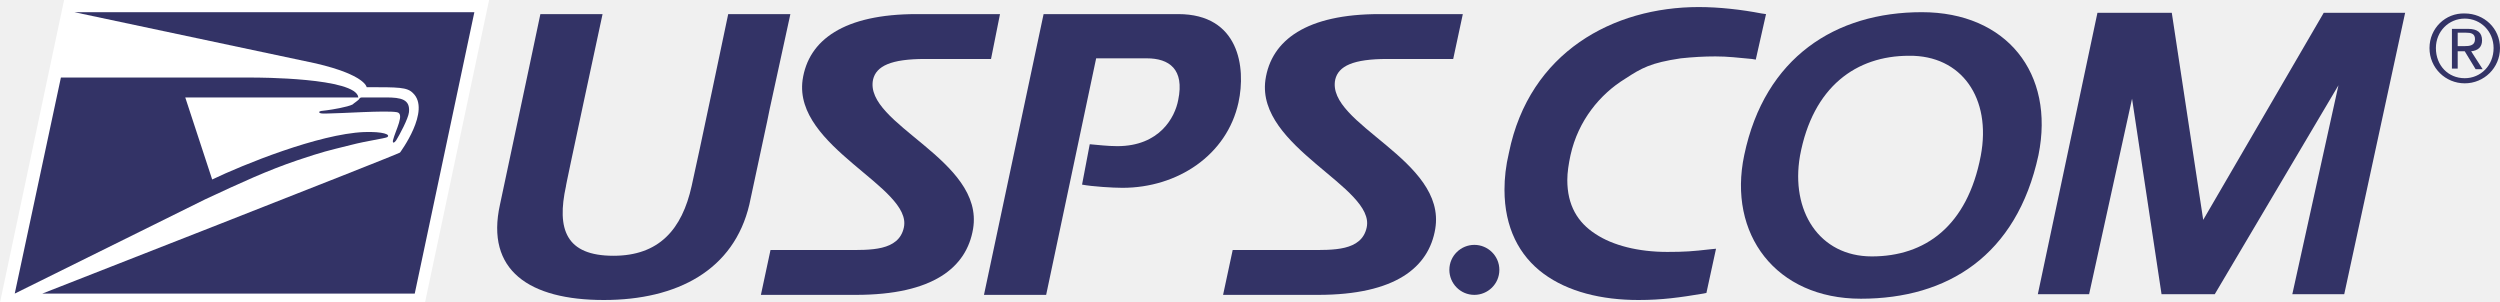
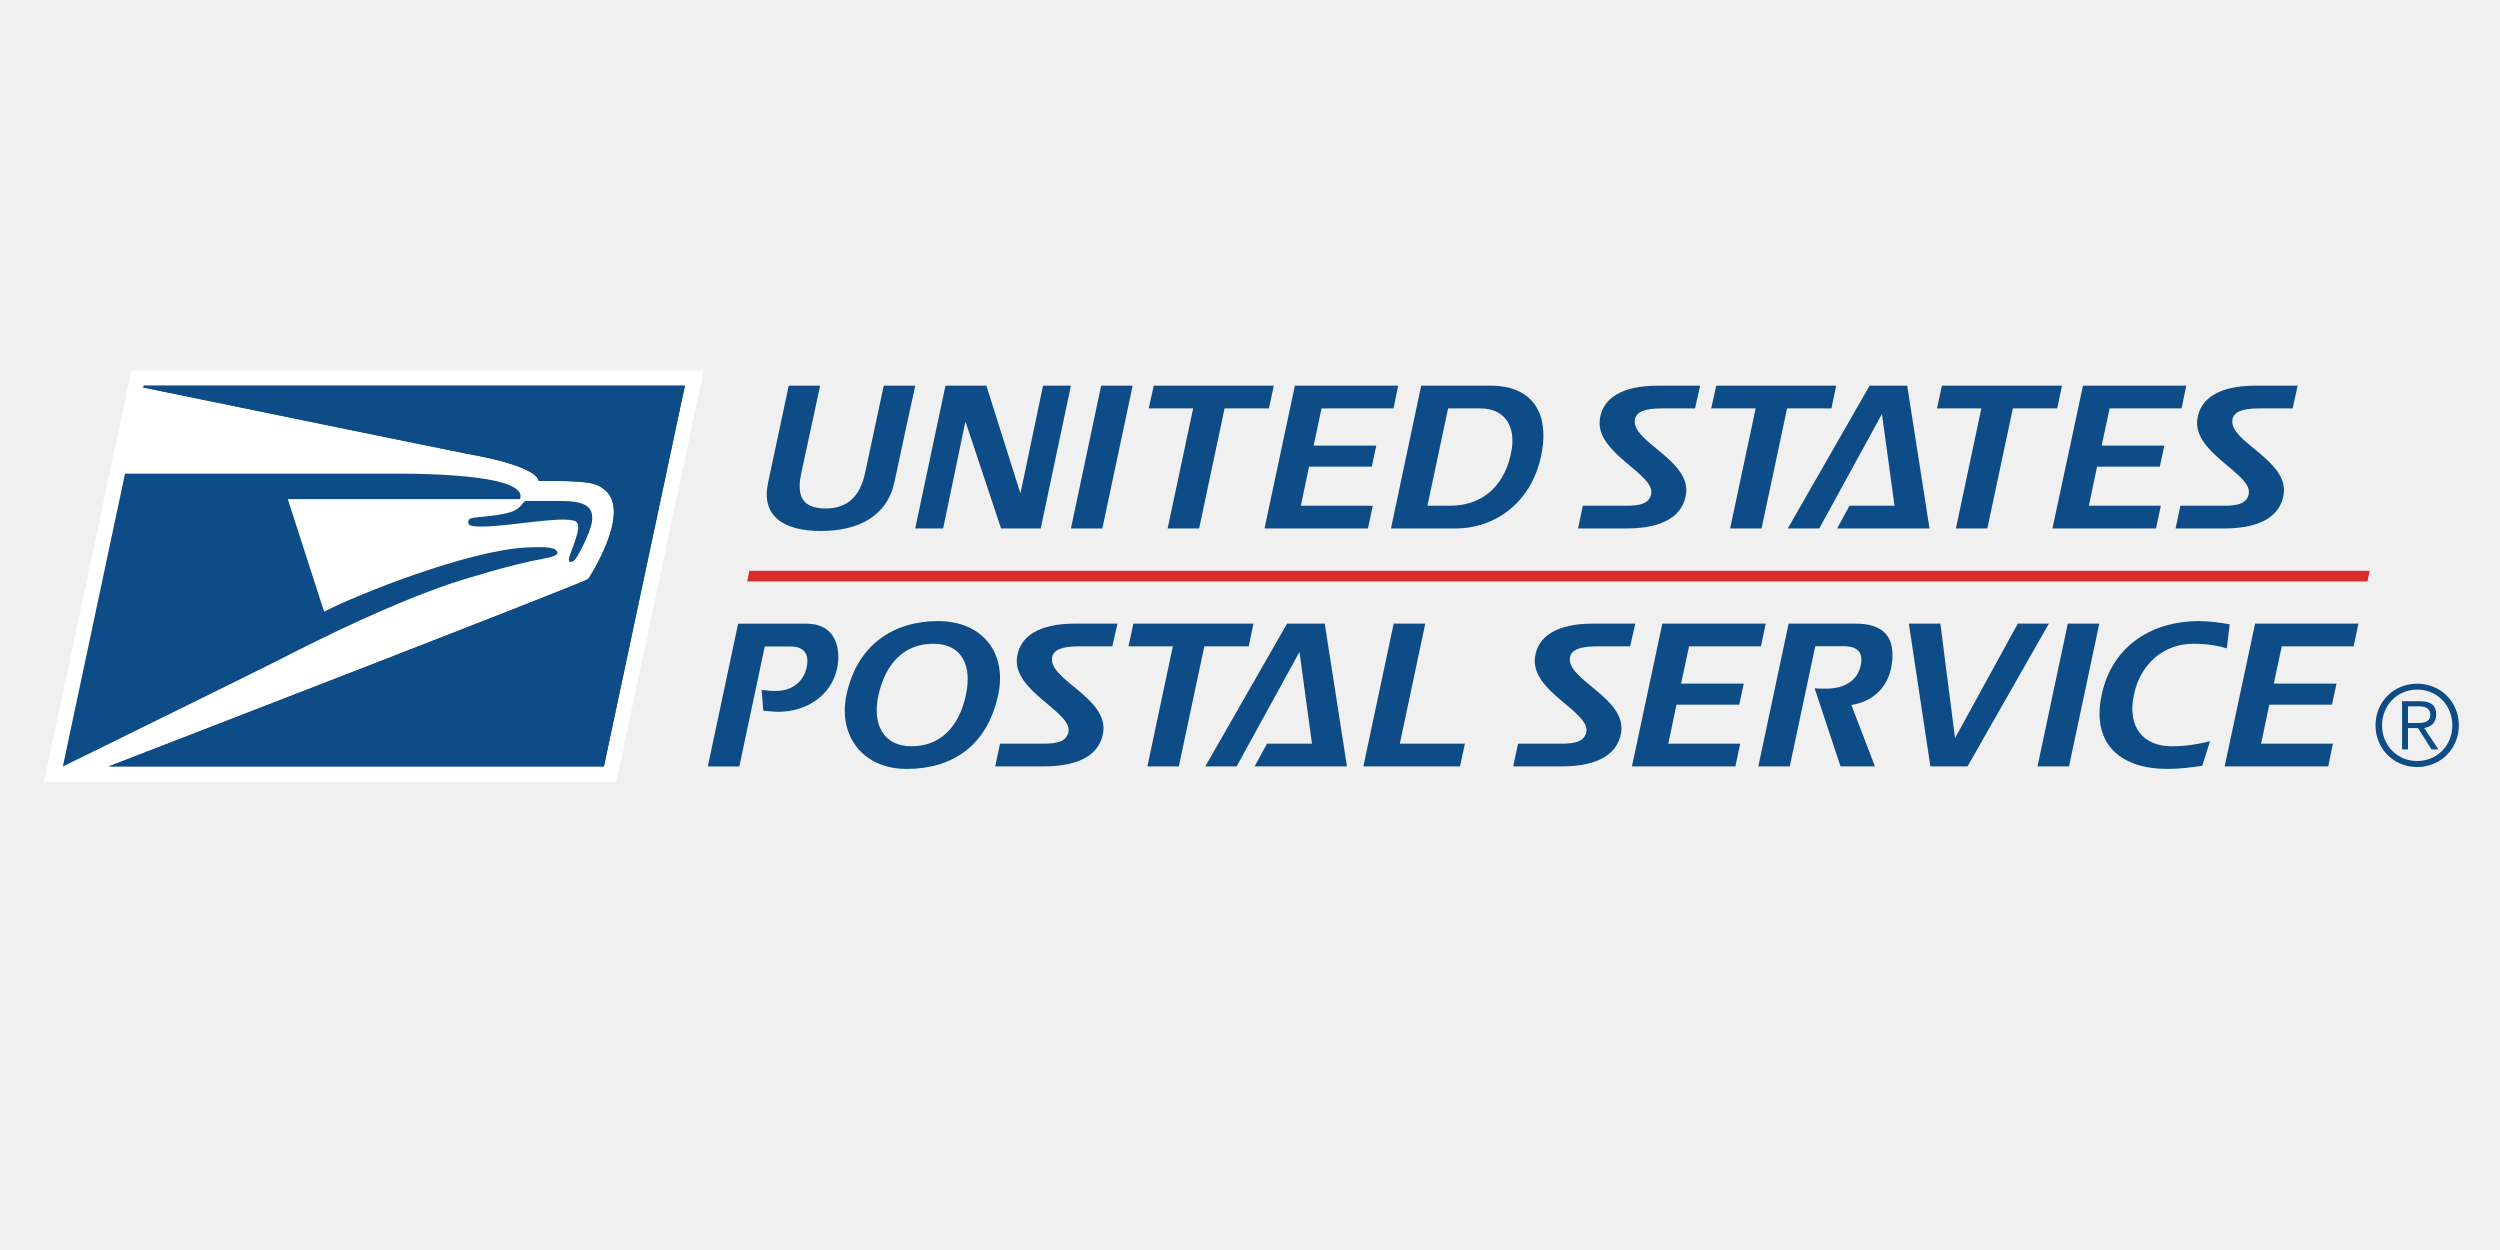
- <svg xmlns="http://www.w3.org/2000/svg" version="1.1" id="Layer_1" x="0px" y="0px" viewBox="0 0 390 47" style="enable-background:new 0 0 390 47;" xml:space="preserve">
+ <svg xmlns="http://www.w3.org/2000/svg" version="1.1" id="Layer_1" x="0px" y="0px" viewBox="0 0 288 144" style="enable-background:new 0 0 288 144;" xml:space="preserve">
  <style type="text/css">
	.st0{fill:#FFFFFF;}
- 	.st1{fill:#333366;}
- 	.st2{fill-rule:evenodd;clip-rule:evenodd;fill:#333366;}
+ 	.st1{fill:#0E4C87;}
+ 	.st2{fill:#D92E27;}
</style>
-   <polygon class="st0" points="66.3,47.2 76.3,0 10,0 0,47.2 " />
-   <path class="st1" d="M49.3,9.9c7.7,1.8,7.9,3.7,7.9,3.7c5,0,6.3,0,7.2,0.9c2.9,2.7-2,9.3-2,9.3C61.8,24.2,6.6,45.8,6.6,45.8h58.1  L74,1.9H11.6C11.6,1.9,48.4,9.7,49.3,9.9" />
-   <path class="st1" d="M55,16.3c-0.8,0.4-3.2,0.8-4,0.9c-0.8,0.1-1.2,0.1-1.2,0.3c0,0.3,1.1,0.2,1.5,0.2c1.8,0,8.9-0.5,10.6-0.2  c1.3,0.2-0.2,2.8-0.6,4.4c-0.1,0.6,0.3,0.3,0.5,0c0.5-0.8,1.9-3.4,2-4.4c0.2-2-1.2-2.3-3.6-2.3h-3.7c-0.3,0-0.4,0.1-0.5,0.3  C55.7,15.8,55.2,16.1,55,16.3" />
-   <path class="st1" d="M32,31.1L2.3,45.8l7.2-33.7h0h30c0.5,0,16.1,0,16.4,3.1h-27l4.2,12.8c4.8-2.3,16.6-7.1,23.7-7.4  c3-0.1,4.2,0.4,3.6,0.8c-0.4,0.2-3.3,0.6-5.6,1.2c-4,1-4.2,1-8.4,2.4C41.7,26.6,37.8,28.4,32,31.1" />
-   <path class="st1" d="M94.2,46.8c-11.6,0-18.5-4.6-16.2-14.9c3.8-17.8,6.3-29.7,6.3-29.7h9.7c0,0-5.9,27.4-5.7,26.8  c-1.5,6.8,0,10.9,7.4,10.9c7.1,0,10.7-4.1,12.2-10.9c0.9-3.9,5.7-26.8,5.7-26.8h9.7c-6.5,29.7,0,0-6.4,29.7  C114.5,42.1,105.7,46.8,94.2,46.8" />
-   <path class="st1" d="M175.1,29.3c-1.5,0-4.7-0.2-6.3-0.5l1.2-6.3c1.2,0.1,2.8,0.3,4.3,0.3c6.6,0,9-4.5,9.5-7.2  c1-4.8-1.4-6.5-4.9-6.5H171L163.2,46h-9.7l9.3-43.8h21c9.5,0,10.6,8.3,9.4,13.8C191.4,24.2,183.7,29.3,175.1,29.3" />
-   <path class="st1" d="M154.6,9.2h-10.3c-5.3,0-7.6,1.1-8.1,3.2c-1.5,7,17.4,12.5,15.6,23.3c-1,6-6.2,10.3-18.3,10.3h-14.8l1.5-7H132  c3.7,0,8.2,0.2,9-3.5c1.4-6.3-17.2-12.5-15.8-23c0.9-6.3,6.5-10.3,17.8-10.3h13L154.6,9.2z" />
-   <path class="st1" d="M226.7,9.2h-10.3c-5.3,0-7.6,1.1-8.1,3.2c-1.5,7,17.4,12.5,15.6,23.3c-1,6-6.2,10.3-18.3,10.3h-14.8l1.5-7h11.9  c3.7,0,8.2,0.2,9-3.5c1.4-6.3-17.2-12.5-15.8-23c0.9-6.3,6.5-10.3,17.8-10.3h13L226.7,9.2z" />
-   <path class="st1" d="M230,38.2c-2.1,0-3.9,1.7-3.9,3.9c0,2.1,1.7,3.9,3.9,3.9c2.1,0,3.9-1.7,3.9-3.9C233.9,39.9,232.1,38.2,230,38.2  " />
-   <polygon class="st2" points="375.2,2 365.7,45.9 357.6,45.9 364.8,13.3 345.5,45.9 337.2,45.9 332.6,15.4 325.9,45.9 317.9,45.9   327.2,2 338.8,2 343.7,34.3 362.5,2 " />
-   <path class="st1" d="M255.6,46.8c-5.8,0-11-1.3-14.8-4.1c-3.8-2.8-6.1-7.2-6.1-13.1c0-1.8,0.2-3.7,0.7-5.8  C238.6,8.1,251.7,1.1,265,1.1c3.2,0,6.7,0.4,9.8,1l0.7,0.1l-1.6,7.1l-0.6-0.1c-2.2-0.2-3.7-0.4-5.7-0.4c-1.8,0-3.5,0.1-5.4,0.3  c-4.7,0.7-6.1,1.5-8.7,3.2c-3.9,2.4-7.3,6.5-8.5,11.9c-0.3,1.4-0.5,2.7-0.5,3.9c0,3.9,1.6,6.6,4.4,8.4c2.7,1.8,6.7,2.8,11.2,2.8  c2.7,0,4-0.1,6.6-0.4l1-0.1l-1.5,6.9l-0.5,0.1C262.1,46.4,259.3,46.8,255.6,46.8L255.6,46.8z" />
-   <path class="st1" d="M299.8,1.9c-13.4,0-24.5,7-27.7,22.3c-2.6,12.3,4.9,22.4,18.2,22.4c13.5,0,24.3-6.7,27.7-22.4  C320.6,11.4,313,1.9,299.8,1.9 M309,24.3c-2.1,11-8.7,15.7-17,15.7c-8.2,0-12.7-7.1-11.2-15.7c2-10.8,8.8-15.6,17-15.6  C306,8.6,310.7,15.3,309,24.3" />
-   <path class="st1" d="M380,7.5c0-2.6,2-4.6,4.5-4.6c2.5,0,4.5,2,4.5,4.6c0,2.7-2,4.7-4.5,4.7C381.9,12.2,380,10.2,380,7.5 M379,7.5  c0,3.1,2.5,5.5,5.5,5.5c3,0,5.5-2.4,5.5-5.5c0-3.1-2.5-5.4-5.5-5.4C381.5,2,379,4.4,379,7.5 M382.4,10.7h1V8h1.1l1.7,2.8h1.1  l-1.8-2.8c1-0.1,1.7-0.6,1.7-1.7c0-1.2-0.7-1.8-2.2-1.8h-2.5V10.7 M383.4,5.1h1.3c0.7,0,1.4,0.1,1.4,1c0,1-0.8,1.1-1.7,1.1h-1V5.1z" />
+   <g>
+     <polygon class="st0" points="71,90.05 81.07,42.68 15.14,42.68 5.08,90.05  " />
+     <path class="st1" d="M16.51,44.64c0,0,36.66,7.53,37.38,7.65c8.42,1.49,8.16,3.11,8.16,3.11c5.9-0.03,6.63,0.21,7.66,1.07   c3.1,2.59-1.94,10.23-1.94,10.23c-0.72,0.53-55.25,21.59-55.25,21.59h57.05l9.33-43.86H16.56L16.51,44.64z" />
+     <path class="st1" d="M16.51,44.64c0,0,36.66,7.53,37.38,7.65c8.42,1.49,8.16,3.11,8.16,3.11c5.9-0.03,6.63,0.21,7.66,1.07   c3.1,2.59-1.94,10.23-1.94,10.23c-0.72,0.53-55.25,21.59-55.25,21.59h57.05l9.33-43.86H16.56L16.51,44.64z" />
+     <path class="st1" d="M59.19,58.85c-0.83,0.41-2.99,0.63-4,0.72c-0.97,0.08-1.24,0.18-1.25,0.56c-0.01,0.34,0.14,0.53,1.54,0.53   c3.2,0,8.97-1.21,10.7-0.66c0.92,0.3,0.19,1.93-0.57,4.08c-0.29,0.83,0.28,0.77,0.61,0.41c0.33-0.37,1.83-3.1,1.99-4.5   c0.23-1.98-1.46-2.28-3.81-2.28h-3.73c-0.19,0-0.36,0.13-0.58,0.44C59.89,58.4,59.72,58.58,59.19,58.85" />
+     <path class="st1" d="M14.4,54.58L7.24,88.3c0,0,21.93-10.77,24.62-12.14c5.5-2.82,13.1-6.56,20.12-8.95   c1.34-0.45,7.07-2.22,10.41-2.81c1.3-0.23,1.85-0.45,1.82-0.7c-0.04-0.69-1.34-0.73-3.55-0.63c-6.72,0.32-19.61,5.45-23.32,7.4   L33.15,57.5h26.76c1.2-3.37-15.83-2.9-16.36-2.93H14.4L14.4,54.58z" />
+     <path class="st1" d="M94.56,61.17c-4.33,0-6.92-1.74-6.07-5.59c1.42-6.67,2.37-11.15,2.37-11.15h3.62c0,0-2.23,10.3-2.16,10.04   c-0.57,2.55,0,4.09,2.78,4.11c2.66,0,4.01-1.54,4.56-4.11c0.31-1.47,2.15-10.04,2.15-10.04h3.63c-2.44,11.15,0,0-2.41,11.15   C102.2,59.43,98.91,61.17,94.56,61.17" />
+     <polygon class="st1" points="119.89,60.88 115.32,60.88 111.26,48.67 111.19,48.67 108.65,60.88 105.43,60.88 108.92,44.43   113.63,44.43 117.53,56.77 117.57,56.77 120.16,44.43 123.37,44.43  " />
+     <polygon class="st1" points="126.99,60.88 123.37,60.88 126.85,44.43 130.48,44.43  " />
+     <polygon class="st1" points="146.18,47.05 141.07,47.05 138.14,60.88 134.51,60.88 137.45,47.05 132.33,47.05 132.91,44.43   146.74,44.43  " />
+     <polygon class="st1" points="160.53,47.05 152.24,47.05 151.33,51.33 158.55,51.33 158.03,53.76 150.8,53.76 149.86,58.26   158.14,58.26 157.59,60.88 145.67,60.88 149.17,44.43 161.07,44.43  " />
+     <path class="st1" d="M167.67,60.88h-7.43l3.48-16.45h7.98c4.98,0,6.65,3.3,5.95,7.5C176.66,57.85,172.25,60.88,167.67,60.88    M170.51,47.05h-3.69l-2.38,11.21h2.59c4.1,0,6.46-2.68,7.1-6.37C174.59,49.27,173.51,47.05,170.51,47.05" />
+     <path class="st1" d="M195.27,47.05h-3.87c-1.97,0-2.87,0.41-3.05,1.22c-0.55,2.62,6.53,4.7,5.87,8.73   c-0.37,2.25-2.34,3.88-6.88,3.88h-5.55l0.55-2.62h4.48c1.38,0,3.07,0.07,3.39-1.31c0.53-2.36-6.44-4.7-5.91-8.64   c0.31-2.37,2.43-3.88,6.69-3.88h4.86L195.27,47.05z" />
+     <polygon class="st1" points="210.98,47.05 205.87,47.05 202.93,60.88 199.31,60.88 202.25,47.05 197.13,47.05 197.71,44.43   211.53,44.43  " />
+     <polygon class="st1" points="211.64,60.88 213.06,58.26 218.25,58.26 216.8,47.69 209.58,60.88 205.95,60.88 215.38,44.43   219.71,44.43 222.28,60.88  " />
+     <polygon class="st1" points="236.99,47.05 231.88,47.05 228.94,60.88 225.32,60.88 228.25,47.05 223.14,47.05 223.71,44.43   237.54,44.43  " />
+     <polygon class="st1" points="251.31,47.05 243.03,47.05 242.11,51.33 249.33,51.33 248.81,53.76 241.58,53.76 240.64,58.26   248.93,58.26 248.37,60.88 236.44,60.88 239.96,44.43 251.86,44.43  " />
+     <path class="st1" d="M264.11,47.05h-3.87c-1.97,0-2.87,0.41-3.05,1.22c-0.55,2.62,6.54,4.7,5.88,8.73   c-0.37,2.25-2.34,3.88-6.89,3.88h-5.55l0.55-2.62h4.48c1.37,0,3.07,0.07,3.39-1.31c0.53-2.36-6.44-4.7-5.92-8.64   c0.32-2.37,2.44-3.88,6.7-3.88h4.86L264.11,47.05z" />
+     <path class="st1" d="M89.65,82c-0.58,0-1.19-0.09-1.72-0.13l-0.19-2.39c0.46,0.05,1.05,0.12,1.6,0.12c2.48,0,3.38-1.7,3.58-2.68   c0.39-1.79-0.52-2.45-1.86-2.45h-2.96l-2.93,13.83h-3.63l3.49-16.45h7.87c3.55,0,3.97,3.1,3.53,5.16C95.77,80.13,92.9,82,89.65,82" />
+     <path class="st1" d="M104.44,88.58c-5.07,0-7.91-3.85-6.93-8.52c1.24-5.85,5.48-8.51,10.57-8.51c5.05,0,7.96,3.62,6.91,8.51   C113.7,86.04,109.58,88.58,104.44,88.58 M107.51,74.16c-3.28,0-5.46,2.17-6.31,5.9c-0.71,3.18,0.41,5.91,3.81,5.91   c3.28,0,5.48-2.2,6.26-5.91C111.99,76.73,110.86,74.16,107.51,74.16" />
+     <path class="st1" d="M128.14,74.46h-3.87c-1.98,0-2.87,0.41-3.06,1.22c-0.54,2.61,6.54,4.7,5.87,8.74   c-0.36,2.24-2.33,3.87-6.88,3.87h-5.55l0.55-2.62h4.48c1.37,0,3.07,0.07,3.4-1.3c0.52-2.37-6.45-4.7-5.92-8.65   c0.32-2.37,2.43-3.88,6.7-3.88h4.87L128.14,74.46z" />
+     <polygon class="st1" points="143.85,74.46 138.74,74.46 135.8,88.29 132.18,88.29 135.11,74.46 130,74.46 130.57,71.84   144.4,71.84  " />
+     <polygon class="st1" points="144.53,88.29 145.96,85.67 151.14,85.67 149.7,75.1 142.46,88.29 138.85,88.29 148.27,71.84   152.61,71.84 155.17,88.29  " />
+     <polygon class="st1" points="168.19,88.29 157.06,88.29 160.55,71.84 164.19,71.84 161.26,85.67 168.76,85.67  " />
+     <path class="st1" d="M187.79,74.46h-3.87c-1.97,0-2.87,0.41-3.05,1.22c-0.54,2.61,6.54,4.7,5.88,8.74   c-0.37,2.24-2.34,3.87-6.88,3.87h-5.55l0.56-2.62h4.47c1.37,0,3.07,0.07,3.39-1.3c0.52-2.37-6.44-4.7-5.91-8.65   c0.31-2.37,2.43-3.88,6.69-3.88h4.87L187.79,74.46z" />
+     <polygon class="st1" points="202.86,74.46 194.58,74.46 193.66,78.75 200.88,78.75 200.36,81.18 193.13,81.18 192.19,85.67   200.47,85.67 199.92,88.29 188,88.29 191.5,71.84 203.41,71.84  " />
+     <path class="st1" d="M213.28,81.21l2.71,7.08h-3.96l-2.99-9.01c0.46,0.07,1.03,0.05,1.38,0.05c1.86,0,3.56-0.78,3.95-2.73   c0.2-1.04,0.02-2.16-2-2.16h-3.25l-2.94,13.85h-3.62l3.49-16.45h7.66c3.21,0,4.5,1.45,4.28,4.2   C217.76,79.14,215.69,80.86,213.28,81.21" />
+     <polygon class="st1" points="226.66,88.29 222.38,88.29 219.9,71.84 223.53,71.84 225.22,85.03 232.45,71.84 236.03,71.84  " />
+     <polygon class="st1" points="238.35,88.29 234.72,88.29 238.21,71.84 241.84,71.84  " />
+     <path class="st1" d="M256.53,74.69c-1.03-0.3-2.18-0.53-3.86-0.53c-3.28,0-6.07,2.17-6.85,5.9c-0.78,3.71,1.08,5.91,4.36,5.91   c1.72,0,3.1-0.25,4.41-0.58l-0.89,2.83c-1.33,0.2-2.67,0.36-4.06,0.36c-5.05,0-8.78-2.63-7.53-8.52c1.24-5.9,6.1-8.51,11.15-8.51   c1.22,0,2.44,0.16,3.6,0.37L256.53,74.69z" />
+     <polygon class="st1" points="271.14,74.46 262.86,74.46 261.94,78.75 269.17,78.75 268.64,81.18 261.42,81.18 260.48,85.67   268.75,85.67 268.21,88.29 256.28,88.29 259.79,71.84 271.69,71.84  " />
+     <polygon class="st2" points="272.73,66.98 272.99,65.76 86.33,65.76 86.07,66.98  " />
+     <path class="st1" d="M283.26,83.56c0,2.69-2.09,4.8-4.8,4.8c-2.71,0-4.8-2.1-4.8-4.8c0-2.7,2.09-4.8,4.8-4.8   C281.17,78.76,283.26,80.87,283.26,83.56 M274.41,83.56c0,2.29,1.73,4.11,4.05,4.11c2.32,0,4.05-1.82,4.05-4.11   c0-2.29-1.73-4.12-4.05-4.12C276.14,79.45,274.41,81.27,274.41,83.56 M277.4,86.33h-0.68v-5.55h2.13c1.25,0,1.8,0.54,1.8,1.54   c0,0.98-0.64,1.42-1.39,1.55l1.65,2.46h-0.8l-1.56-2.46h-1.15V86.33z M278.31,83.29c0.84,0,1.66-0.03,1.66-0.97   c0-0.77-0.65-0.95-1.32-0.95h-1.25v1.92H278.31z" />
+   </g>
</svg>
